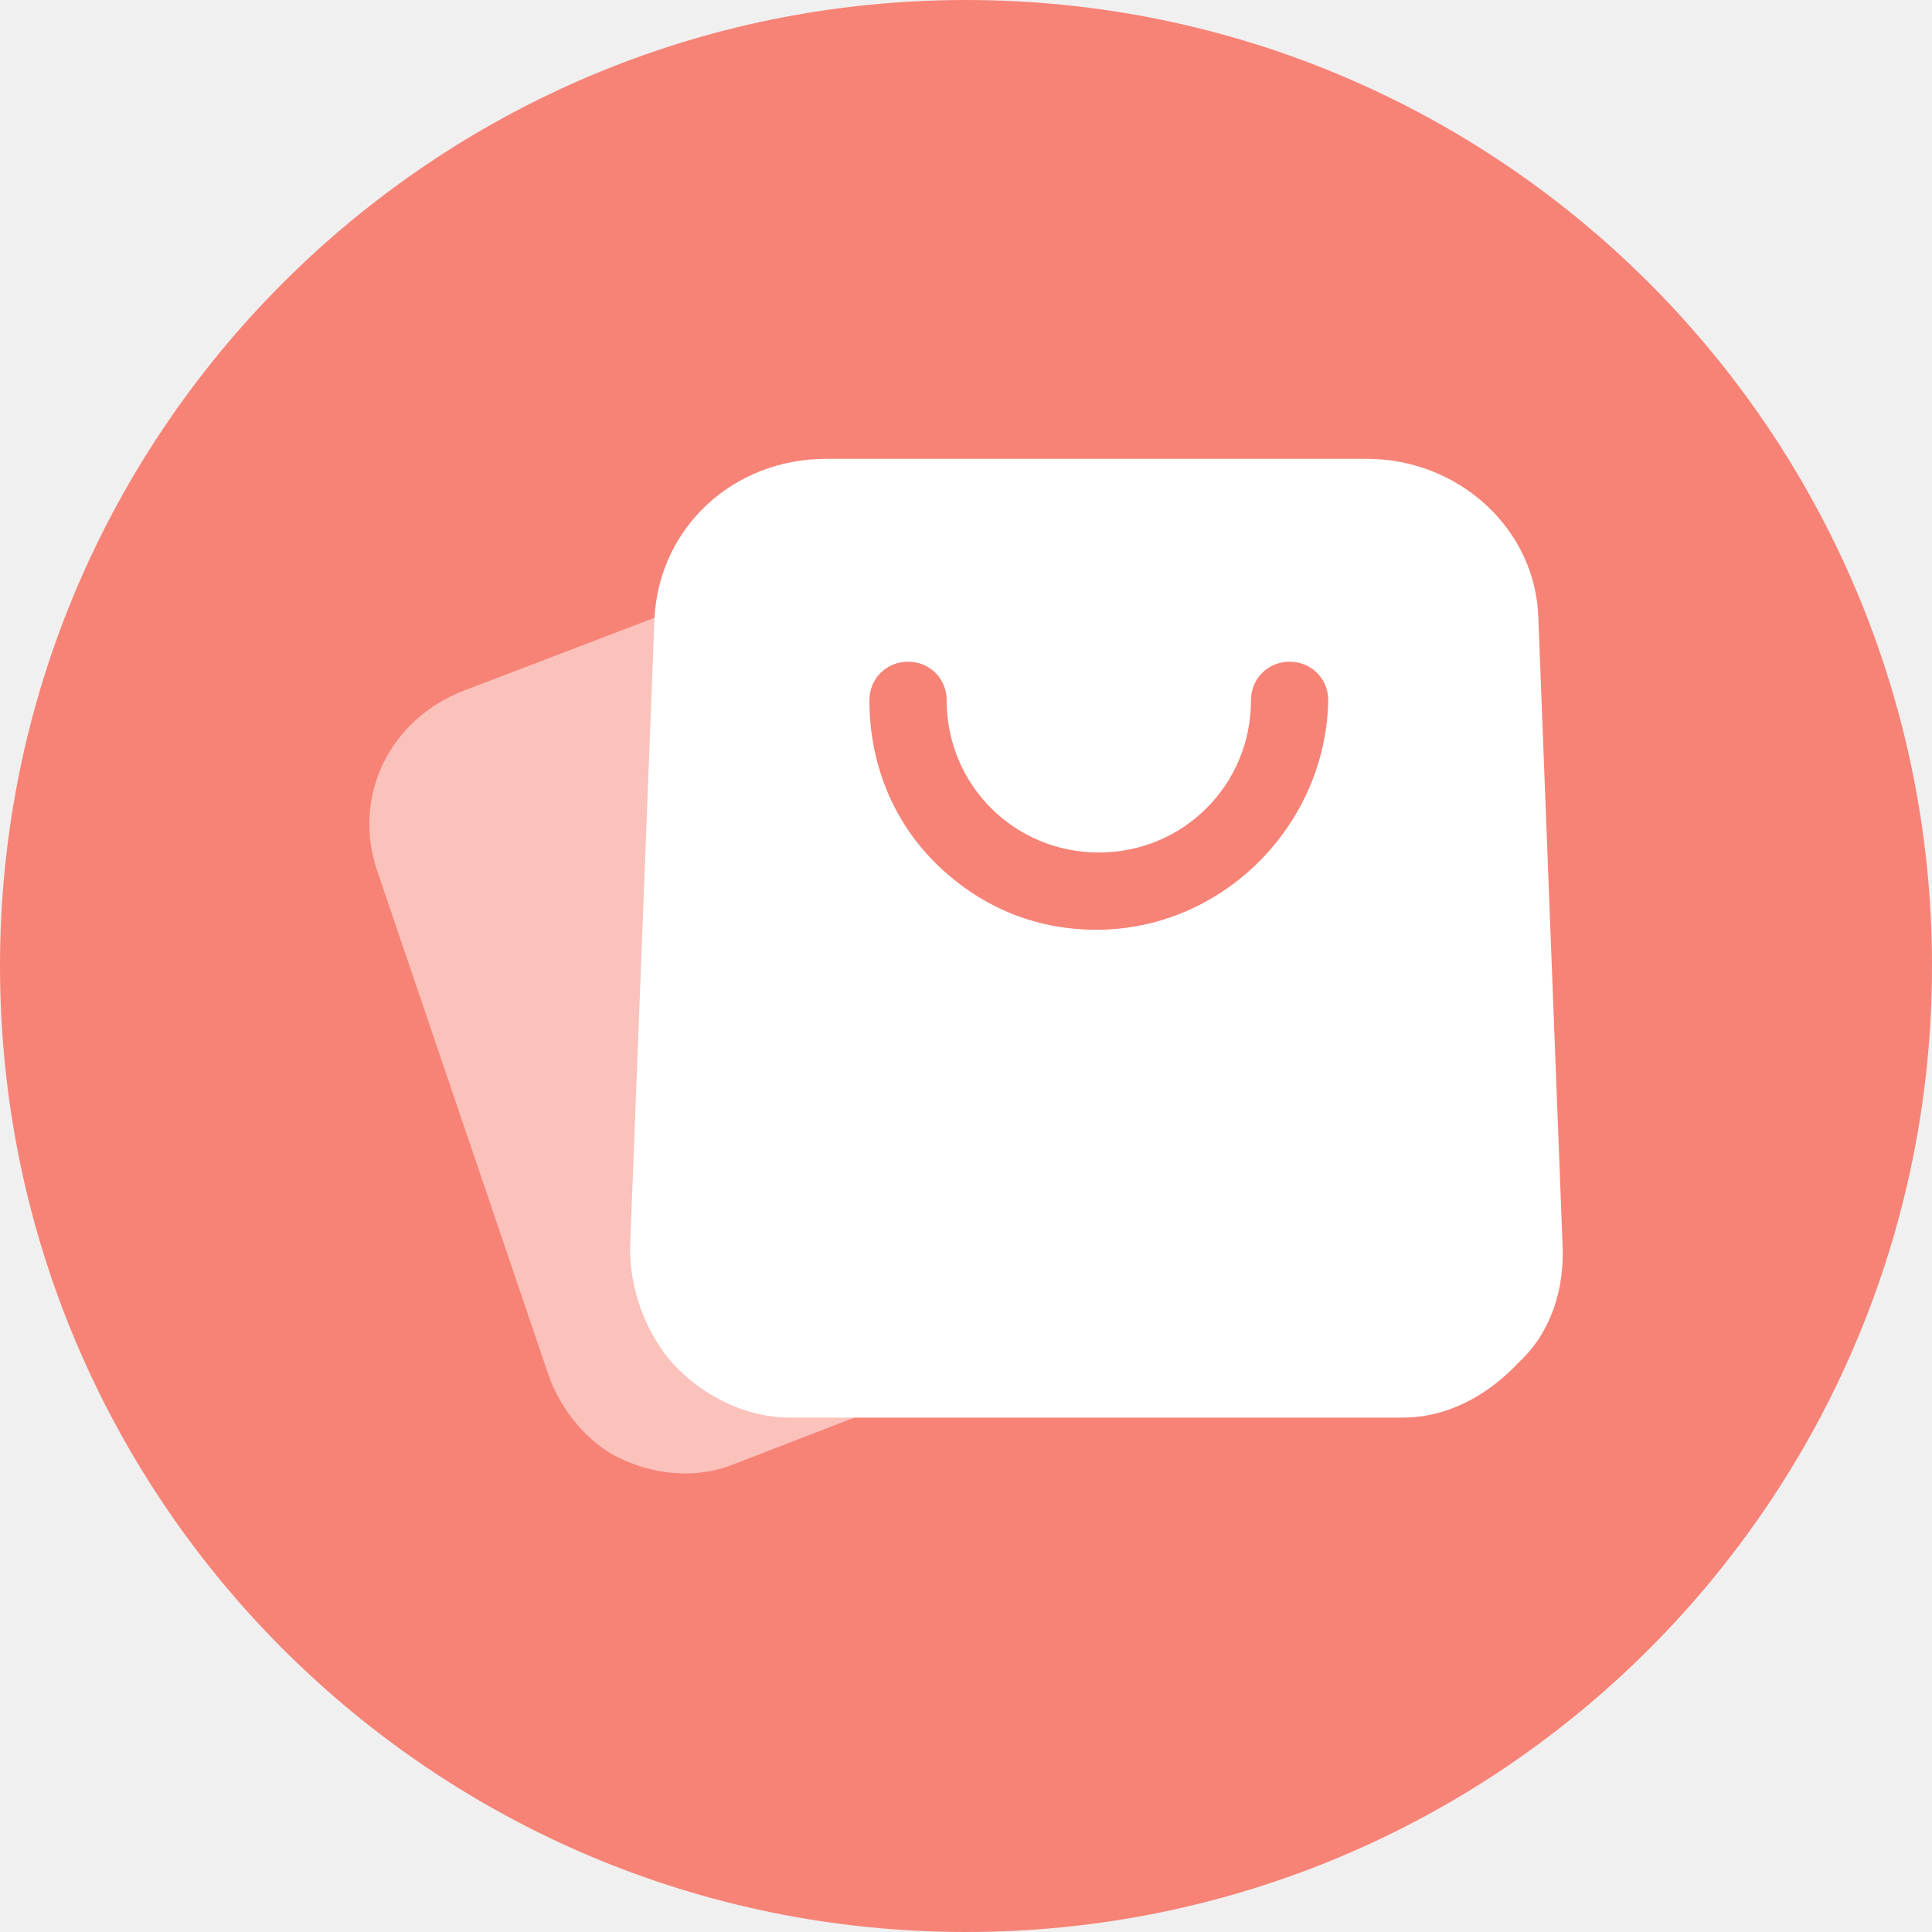
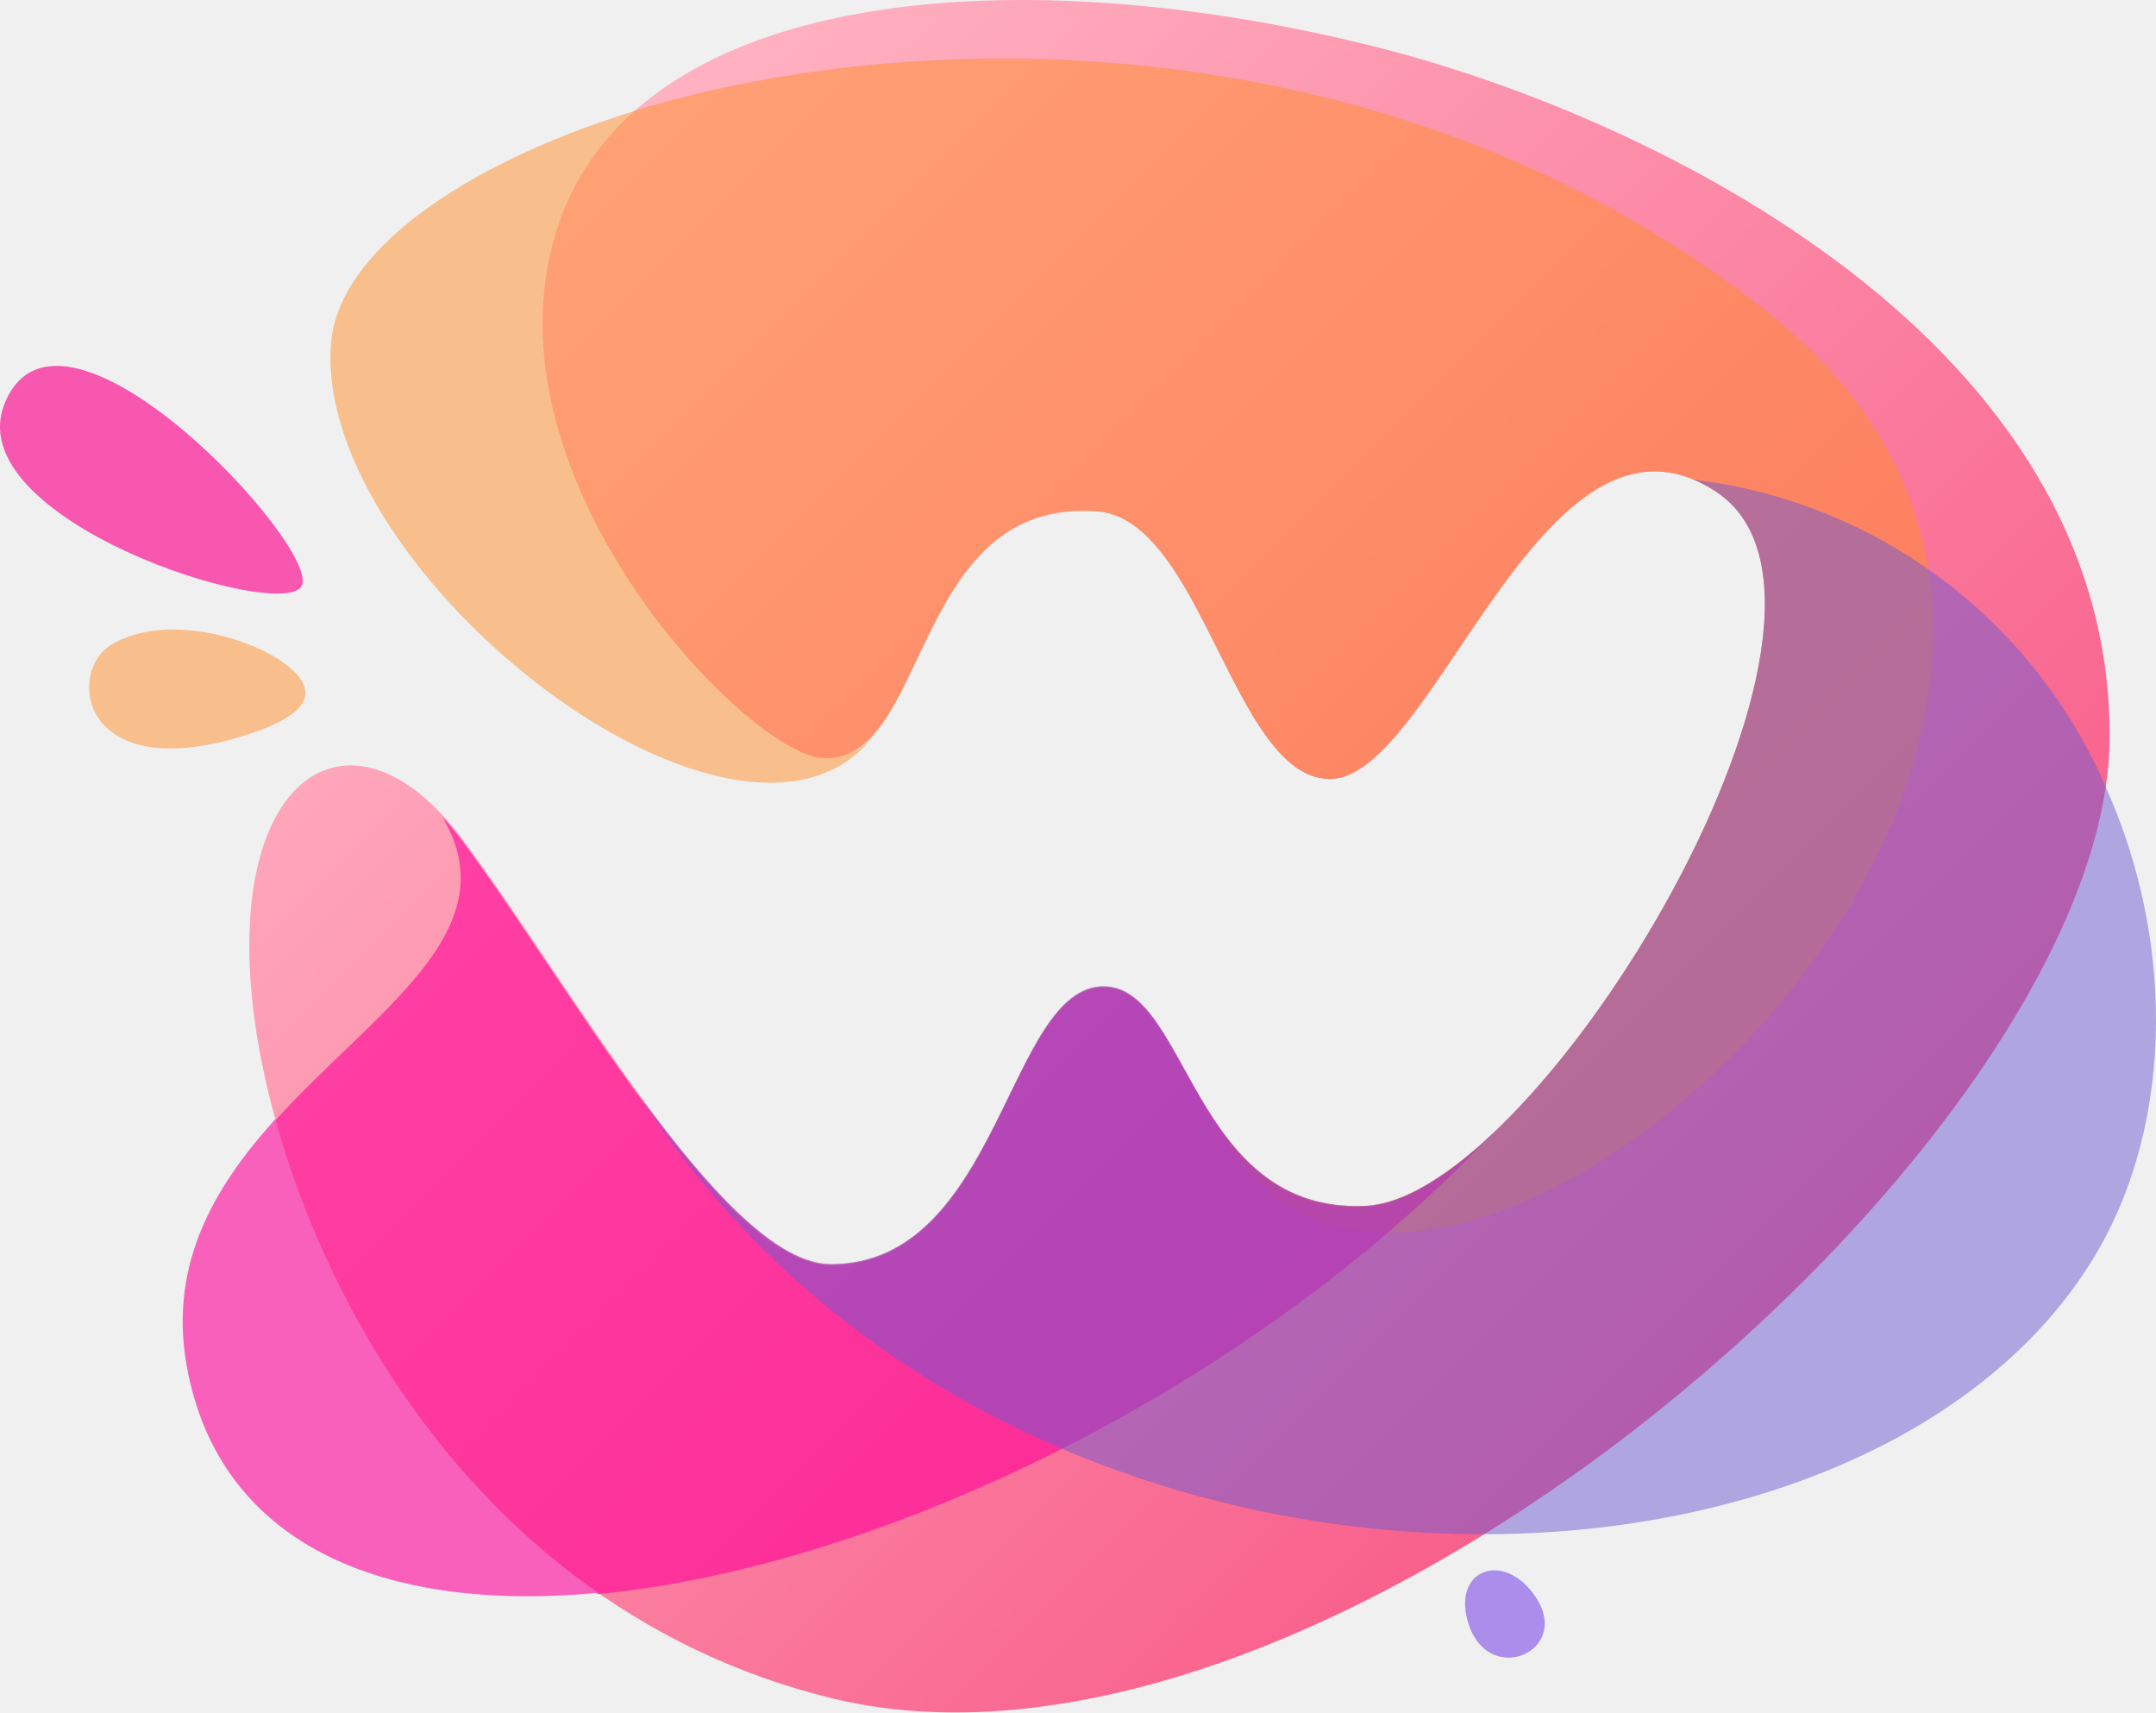
- <svg xmlns="http://www.w3.org/2000/svg" t="1725847376633" class="svg-icon" viewBox="0 0 1024 1024" version="1.1" p-id="7903" width="200" height="200">
-   <path d="M512 512m-512 0a512 512 0 1 0 1024 0 512 512 0 1 0-1024 0Z" fill="#F78377" p-id="7904" />
-   <path d="M684.8 578.56l-112.64-259.84c-15.36-37.12-58.88-53.76-98.56-39.68l-227.84 87.04c-39.68 15.36-58.88 56.32-46.08 94.72l90.88 267.52c6.4 19.2 21.76 37.12 38.4 44.8 19.2 8.96 39.68 10.24 57.6 3.84l258.56-99.84c17.92-6.4 32-21.76 39.68-42.24 7.68-16.64 7.68-38.4 0-56.32z" fill="#FFFFFF" opacity=".5" p-id="7905" />
-   <path d="M828.16 659.2l-12.8-331.52c-1.28-47.36-42.24-84.48-90.88-84.48H437.76c-48.64 0-88.32 35.84-90.88 84.48l-12.8 330.24c-1.28 23.04 7.68 48.64 23.04 65.28 16.64 17.92 39.68 28.16 61.44 28.16h325.12c21.76 0 43.52-10.24 61.44-29.44 16.64-15.36 24.32-38.4 23.04-62.72z" fill="#FFFFFF" p-id="7906" />
-   <path d="M581.12 492.8c-33.28 0-62.72-12.8-85.76-35.84-23.04-23.04-34.56-53.76-34.56-85.76 0-11.52 8.96-20.48 20.48-20.48 11.52 0 20.48 8.96 20.48 20.48 0 44.8 35.84 80.64 80.64 80.64s80.64-35.84 80.64-80.64c0-11.52 8.96-20.48 20.48-20.48s20.48 8.96 20.48 20.48c-1.28 66.56-56.32 121.6-122.88 121.6z" fill="#F78377" p-id="7907" />
+ <svg xmlns="http://www.w3.org/2000/svg" viewBox="0 0 118.06 93.76">
+   <defs>
+     <linearGradient id="a00f446c-b1fa-46de-b41a-0ced193e181b" x1="28.32" y1="83.54" x2="92.38" y2="19.47" gradientTransform="matrix(1, 0, 0, -1, 0, 96)" gradientUnits="userSpaceOnUse">
+       <stop offset="0" stop-color="#ffb2c2" />
+       <stop offset="1" stop-color="#f85e8a" />
+     </linearGradient>
+   </defs>
+   <g id="a77eb8aa-1332-475a-a22d-9e62167bf80f">
+     <g id="ff522de7-4fcc-4381-b1ca-a77d9e8f73a7">
+       <path d="M25.23,45.84c-5.61-7.48-12.38-4-11.5,8S23.76,87.7,45.64,93c27.19,6.54,69.73-30.83,69.88-52.56S90.73,6.53,75.74,2.67c-20-5.13-40.56-3.32-45.08,9.4C25.82,25.72,40.83,41.24,45.05,41.51c5.87.36,4.82-14.32,15.05-13.51,5.73.46,7.43,14.54,12.67,14.65,5.76.12,11.69-21.91,21.17-15.75,9.83,6.39-9.62,38.68-19.16,39.12S65.12,54,60.43,54c-5.25,0-5.69,15.21-14.94,15.21C39.62,69.18,31,53.47,25.23,45.84Z" fill="url(#a00f446c-b1fa-46de-b41a-0ced193e181b)" />
+       <path d="M80.29,88.42c.87,4.33,6.35,1.92,3.47-1.42C82.11,85.1,79.81,86,80.29,88.42Z" fill="#ab8eeb" />
+       <path d="M16.52,32.08C17.6,30,3.42,14.68.29,22-2.48,28.44,15.45,34.11,16.52,32.08Z" fill="#f757af" />
+       <path d="M15.64,36.37c-2-1.52-6.64-2.8-9.53-1.08-2.45,1.45-1.75,7.56,6.81,5.12C18.46,38.83,16.59,37.1,15.64,36.37Zm29.41,5.14c-4.22-.27-19.23-15.79-14.39-29.44a14.56,14.56,0,0,1,4.1-6c-9.68,3-16.23,7.83-16.63,12.7C17.08,31.46,40.88,49.89,48,40.09A3.4,3.4,0,0,1,45.05,41.51ZM96.93,17.2C77.25,1.5,51.4,1,34.76,6.06a14.56,14.56,0,0,0-4.1,6C25.82,25.72,40.83,41.24,45.05,41.51c5.87.36,4.82-14.32,15.05-13.51,5.73.46,7.43,14.54,12.67,14.65,5.76.12,11.69-21.91,21.17-15.75,9.83,6.39-9.62,38.68-19.16,39.12-4,.19-6.37-1.92-8.09-4.42C77.32,83.21,125.49,40,96.93,17.2Z" fill="#ff8d27" opacity="0.5" />
+       <path d="M15.07,61.28c-3.37,3.74-6,8.11-4.75,14,2,9.51,11,13,22.42,11.93C23.05,80.45,17.47,70,15.07,61.28Zm66.48,1c-2.45,2.27-4.82,3.69-6.77,3.78-9.54.44-9.66-12-14.35-12-5.25,0-5.69,15.21-14.94,15.21-5.87,0-14.53-15.71-20.26-23.34a12.59,12.59,0,0,0-1-1.19c3.71,6.23-3.72,10.6-9.18,16.63,2.4,8.72,8,19.17,17.67,25.91C48.25,85.79,68.26,76.14,81.55,62.24Z" fill="#ff0098" opacity="0.6" />
+       <path d="M115.3,43.07c-1.94,13-16.84,30.28-34.09,40.93,14.1,0,27-5.22,33.05-14.52C119,62.26,119.26,51.88,115.3,43.07Zm0,0A28.24,28.24,0,0,0,92.74,26.26a7.67,7.67,0,0,1,1.2.64c9.83,6.39-9.62,38.68-19.16,39.12S65.12,54,60.43,54c-5.25,0-5.69,15.21-14.94,15.21-3,0-6.78-4.16-10.49-9.23C45.65,76.63,64.3,84,81.21,84,98.46,73.35,113.36,56.07,115.3,43.07Z" fill="#6d59d1" opacity="0.5" style="isolation:isolate" />
+     </g>
+   </g>
</svg>
